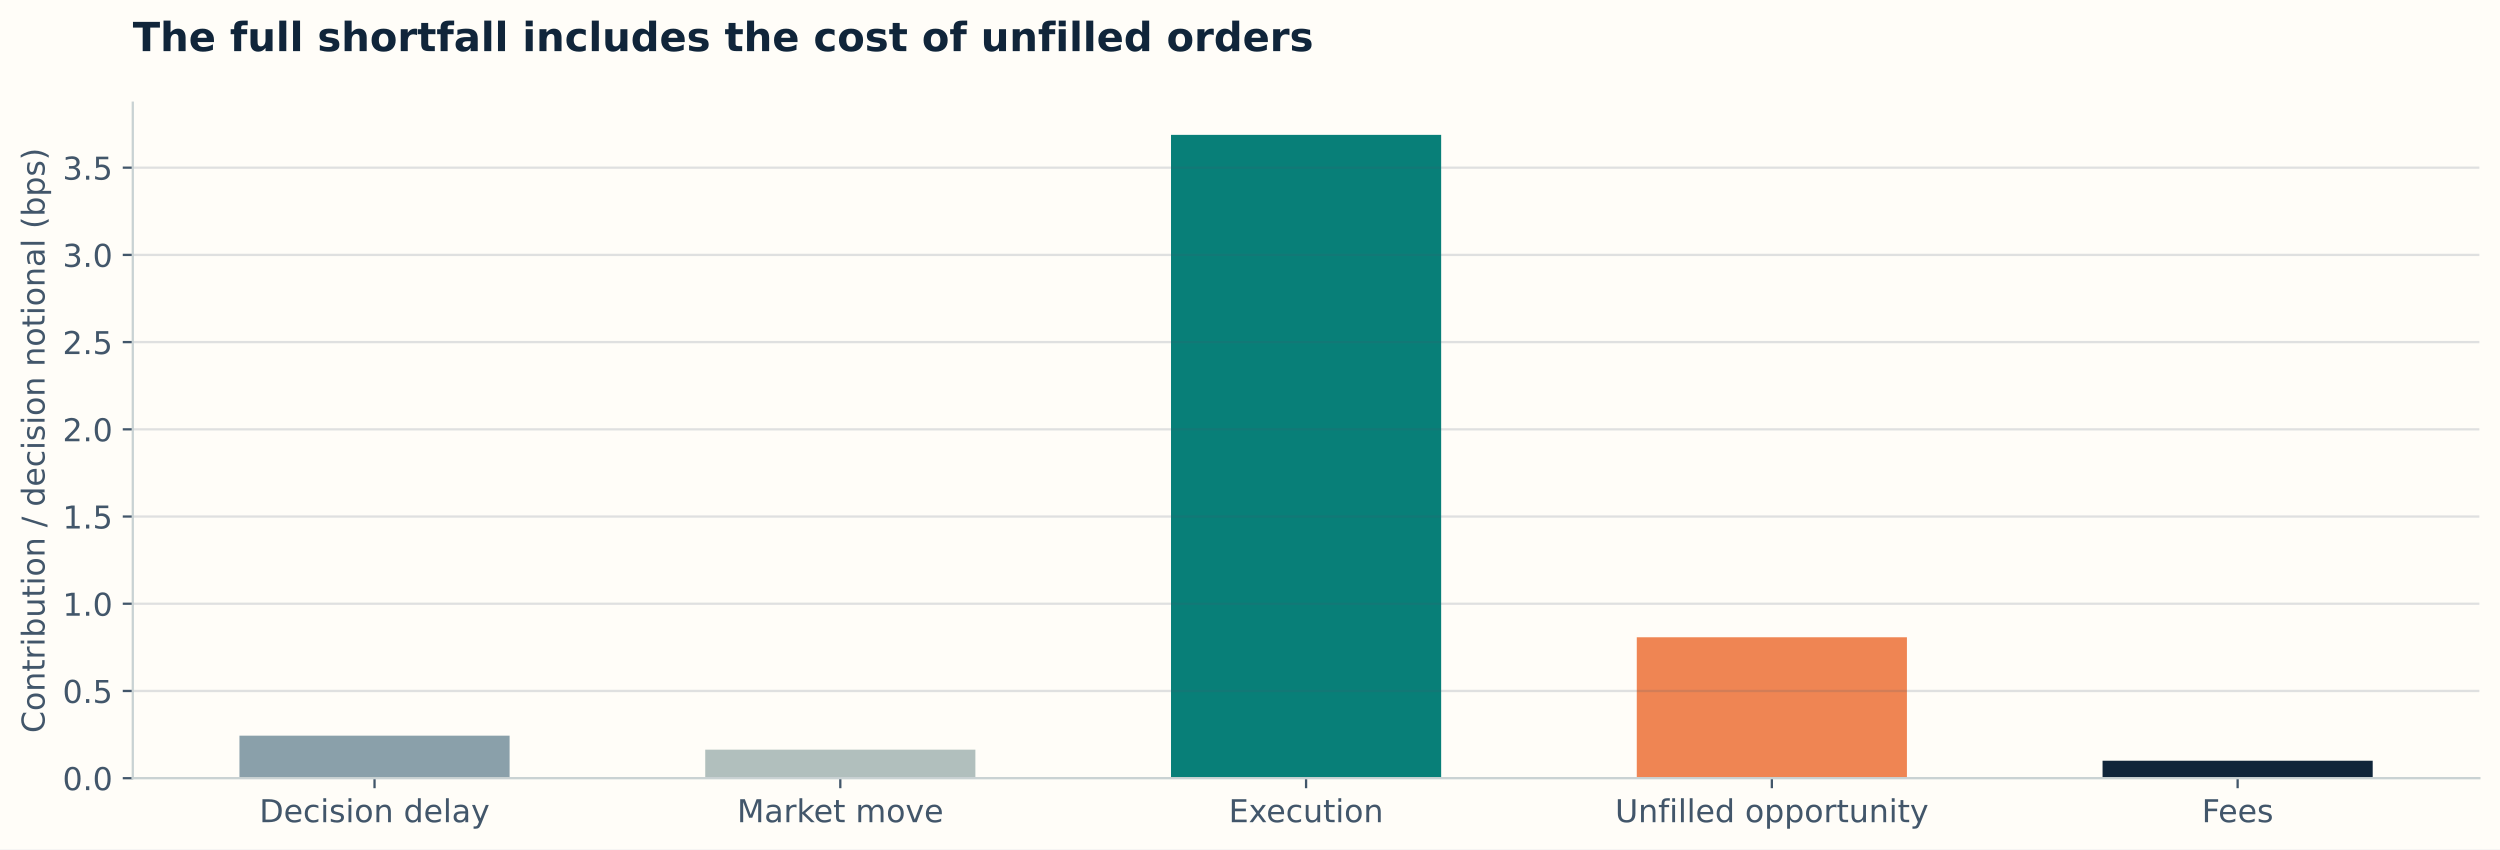
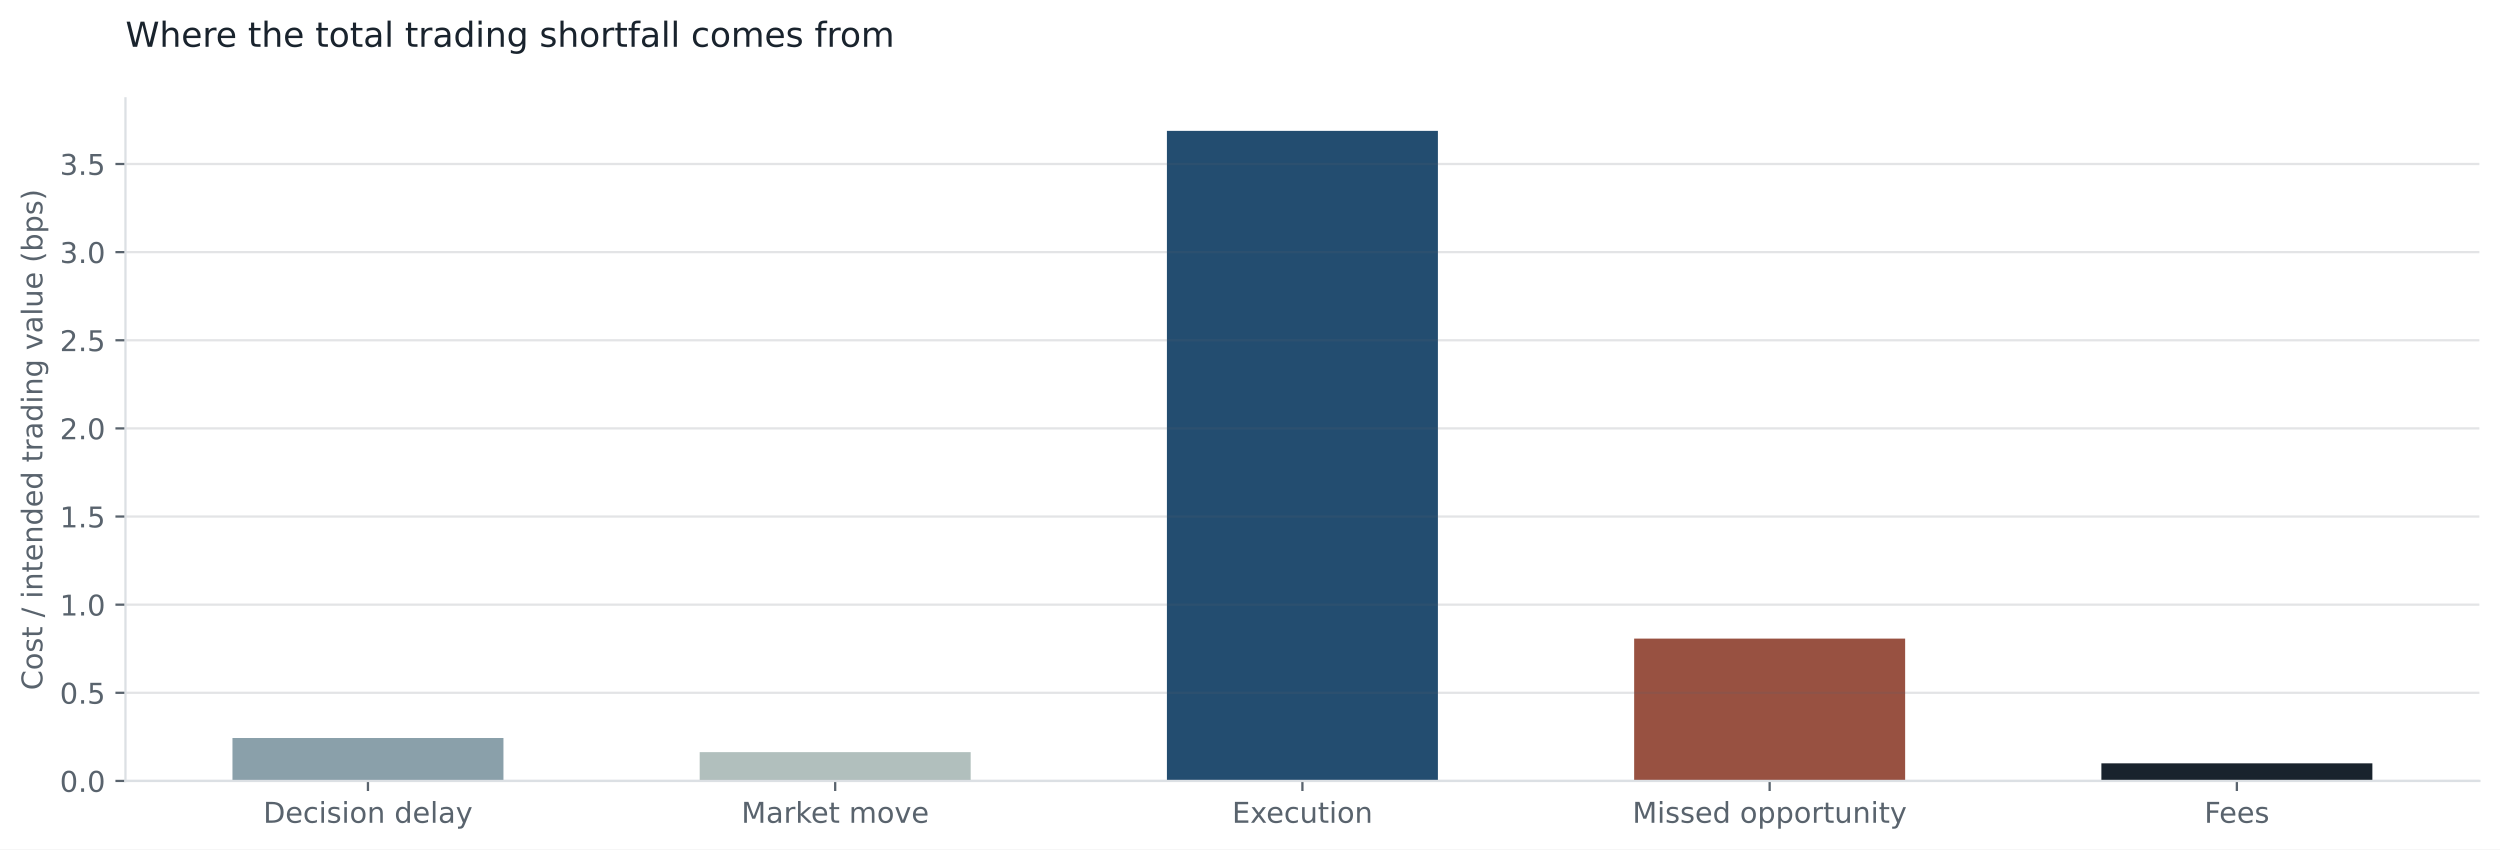
<svg xmlns="http://www.w3.org/2000/svg" xmlns:xlink="http://www.w3.org/1999/xlink" width="872.4pt" height="296.4pt" viewBox="0 0 872.4 296.4" version="1.1">
  <defs>
    <style type="text/css">*{stroke-linejoin: round; stroke-linecap: butt}</style>
  </defs>
  <g id="figure_1">
    <g id="patch_1">
-       <path d="M 0 296.4 L 872.4 296.4 L 872.4 0 L 0 0 z " style="fill: #fffdf8" />
+       <path d="M 0 296.4 L 872.4 296.4 L 872.4 0 L 0 0 z " style="fill: #ffffff" />
    </g>
    <g id="axes_1">
      <g id="patch_2">
-         <path d="M 46.339 271.554 L 865.2 271.554 L 865.2 35.838 L 46.339 35.838 z " style="fill: #fffdf8" />
+         <path d="M 43.781 272.521 L 865.2 272.521 L 865.2 34.318 L 43.781 34.318 z " style="fill: #ffffff" />
      </g>
      <g id="patch_3">
-         <path d="M 83.56 271.554 L 177.832 271.554 L 177.832 256.717 L 83.56 256.717 z " clip-path="url(#p128d250918)" style="fill: #8aa0aa" />
+         <path d="M 81.118 272.521 L 175.684 272.521 L 175.684 257.528 L 81.118 257.528 z " clip-path="url(#pf7c46b57bc)" style="fill: #8aa0aa" />
      </g>
      <g id="patch_4">
-         <path d="M 246.097 271.554 L 340.368 271.554 L 340.368 261.603 L 246.097 261.603 z " clip-path="url(#p128d250918)" style="fill: #b1bfbd" />
+         <path d="M 244.163 272.521 L 338.729 272.521 L 338.729 262.466 L 244.163 262.466 z " clip-path="url(#pf7c46b57bc)" style="fill: #b1bfbd" />
      </g>
      <g id="patch_5">
-         <path d="M 408.634 271.554 L 502.905 271.554 L 502.905 47.062 L 408.634 47.062 z " clip-path="url(#p128d250918)" style="fill: #087f78" />
+         <path d="M 407.207 272.521 L 501.773 272.521 L 501.773 45.661 L 407.207 45.661 z " clip-path="url(#pf7c46b57bc)" style="fill: #234d70" />
      </g>
      <g id="patch_6">
-         <path d="M 571.171 271.554 L 665.442 271.554 L 665.442 222.39 L 571.171 222.39 z " clip-path="url(#p128d250918)" style="fill: #ef8553" />
+         <path d="M 570.252 272.521 L 664.818 272.521 L 664.818 222.839 L 570.252 222.839 z " clip-path="url(#pf7c46b57bc)" style="fill: #985141" />
      </g>
      <g id="patch_7">
-         <path d="M 733.707 271.554 L 827.979 271.554 L 827.979 265.469 L 733.707 265.469 z " clip-path="url(#p128d250918)" style="fill: #10253a" />
+         <path d="M 733.297 272.521 L 827.862 272.521 L 827.862 266.373 L 733.297 266.373 z " clip-path="url(#pf7c46b57bc)" style="fill: #19232d" />
      </g>
      <g id="matplotlib.axis_1">
        <g id="xtick_1">
          <g id="line2d_1">
            <defs>
-               <path id="m8e26d6081c" d="M 0 0 L 0 3.5 " style="stroke: #42566a; stroke-width: 0.8" />
+               <path id="mf56b521e92" d="M 0 0 L 0 3.5 " style="stroke: #59636d; stroke-width: 0.8" />
            </defs>
            <g>
-               <use xlink:href="#m8e26d6081c" x="130.696" y="271.554" style="fill: #42566a; stroke: #42566a; stroke-width: 0.8" />
+               <use xlink:href="#mf56b521e92" x="128.401" y="272.521" style="fill: #59636d; stroke: #59636d; stroke-width: 0.8" />
            </g>
          </g>
          <g id="text_1">
-             <text style="font-size: 11px; font-family: 'DejaVu Sans'; text-anchor: middle; fill: #42566a" x="130.696" y="286.912" transform="rotate(-0 130.6959 286.9119)">Decision delay</text>
+             <text style="font-size: 10px; font-family: 'DejaVu Sans'; text-anchor: middle; fill: #59636d" x="128.401" y="287.12" transform="rotate(-0 128.4014 287.1198)">Decision delay</text>
          </g>
        </g>
        <g id="xtick_2">
          <g id="line2d_2">
            <g>
-               <use xlink:href="#m8e26d6081c" x="293.233" y="271.554" style="fill: #42566a; stroke: #42566a; stroke-width: 0.8" />
+               <use xlink:href="#mf56b521e92" x="291.446" y="272.521" style="fill: #59636d; stroke: #59636d; stroke-width: 0.8" />
            </g>
          </g>
          <g id="text_2">
-             <text style="font-size: 11px; font-family: 'DejaVu Sans'; text-anchor: middle; fill: #42566a" x="293.233" y="286.912" transform="rotate(-0 293.2327 286.9119)">Market move</text>
+             <text style="font-size: 10px; font-family: 'DejaVu Sans'; text-anchor: middle; fill: #59636d" x="291.446" y="287.12" transform="rotate(-0 291.4459 287.1198)">Market move</text>
          </g>
        </g>
        <g id="xtick_3">
          <g id="line2d_3">
            <g>
-               <use xlink:href="#m8e26d6081c" x="455.769" y="271.554" style="fill: #42566a; stroke: #42566a; stroke-width: 0.8" />
+               <use xlink:href="#mf56b521e92" x="454.49" y="272.521" style="fill: #59636d; stroke: #59636d; stroke-width: 0.8" />
            </g>
          </g>
          <g id="text_3">
-             <text style="font-size: 11px; font-family: 'DejaVu Sans'; text-anchor: middle; fill: #42566a" x="455.769" y="286.912" transform="rotate(-0 455.7694 286.9119)">Execution</text>
+             <text style="font-size: 10px; font-family: 'DejaVu Sans'; text-anchor: middle; fill: #59636d" x="454.49" y="287.12" transform="rotate(-0 454.4904 287.1198)">Execution</text>
          </g>
        </g>
        <g id="xtick_4">
          <g id="line2d_4">
            <g>
-               <use xlink:href="#m8e26d6081c" x="618.306" y="271.554" style="fill: #42566a; stroke: #42566a; stroke-width: 0.8" />
+               <use xlink:href="#mf56b521e92" x="617.535" y="272.521" style="fill: #59636d; stroke: #59636d; stroke-width: 0.8" />
            </g>
          </g>
          <g id="text_4">
-             <text style="font-size: 11px; font-family: 'DejaVu Sans'; text-anchor: middle; fill: #42566a" x="618.306" y="286.912" transform="rotate(-0 618.3062 286.9119)">Unfilled opportunity</text>
+             <text style="font-size: 10px; font-family: 'DejaVu Sans'; text-anchor: middle; fill: #59636d" x="617.535" y="287.12" transform="rotate(-0 617.5349 287.1198)">Missed opportunity</text>
          </g>
        </g>
        <g id="xtick_5">
          <g id="line2d_5">
            <g>
-               <use xlink:href="#m8e26d6081c" x="780.843" y="271.554" style="fill: #42566a; stroke: #42566a; stroke-width: 0.8" />
+               <use xlink:href="#mf56b521e92" x="780.579" y="272.521" style="fill: #59636d; stroke: #59636d; stroke-width: 0.8" />
            </g>
          </g>
          <g id="text_5">
-             <text style="font-size: 11px; font-family: 'DejaVu Sans'; text-anchor: middle; fill: #42566a" x="780.843" y="286.912" transform="rotate(-0 780.8429 286.9119)">Fees</text>
+             <text style="font-size: 10px; font-family: 'DejaVu Sans'; text-anchor: middle; fill: #59636d" x="780.579" y="287.12" transform="rotate(-0 780.5794 287.1198)">Fees</text>
          </g>
        </g>
      </g>
      <g id="matplotlib.axis_2">
        <g id="ytick_1">
          <g id="line2d_6">
-             <path d="M 46.339 271.554 L 865.2 271.554 " clip-path="url(#p128d250918)" style="fill: none; stroke: #42566a; stroke-opacity: 0.17; stroke-width: 0.8; stroke-linecap: square" />
+             <path d="M 43.781 272.521 L 865.2 272.521 " clip-path="url(#pf7c46b57bc)" style="fill: none; stroke: #59636d; stroke-opacity: 0.17; stroke-width: 0.8; stroke-linecap: square" />
          </g>
          <g id="line2d_7">
            <defs>
-               <path id="md3e0840128" d="M 0 0 L -3.5 0 " style="stroke: #42566a; stroke-width: 0.8" />
+               <path id="mc7982598e0" d="M 0 0 L -3.5 0 " style="stroke: #59636d; stroke-width: 0.8" />
            </defs>
            <g>
-               <use xlink:href="#md3e0840128" x="46.339" y="271.554" style="fill: #42566a; stroke: #42566a; stroke-width: 0.8" />
+               <use xlink:href="#mc7982598e0" x="43.781" y="272.521" style="fill: #59636d; stroke: #59636d; stroke-width: 0.8" />
            </g>
          </g>
          <g id="text_6">
-             <text style="font-size: 11px; font-family: 'DejaVu Sans'; text-anchor: end; fill: #42566a" x="39.339" y="275.733" transform="rotate(-0 39.33937 275.7327)">0.0</text>
+             <text style="font-size: 10px; font-family: 'DejaVu Sans'; text-anchor: end; fill: #59636d" x="36.781" y="276.321" transform="rotate(-0 36.78125 276.3206)">0.0</text>
          </g>
        </g>
        <g id="ytick_2">
          <g id="line2d_8">
-             <path d="M 46.339 241.119 L 865.2 241.119 " clip-path="url(#p128d250918)" style="fill: none; stroke: #42566a; stroke-opacity: 0.17; stroke-width: 0.8; stroke-linecap: square" />
+             <path d="M 43.781 241.766 L 865.2 241.766 " clip-path="url(#pf7c46b57bc)" style="fill: none; stroke: #59636d; stroke-opacity: 0.17; stroke-width: 0.8; stroke-linecap: square" />
          </g>
          <g id="line2d_9">
            <g>
-               <use xlink:href="#md3e0840128" x="46.339" y="241.119" style="fill: #42566a; stroke: #42566a; stroke-width: 0.8" />
+               <use xlink:href="#mc7982598e0" x="43.781" y="241.766" style="fill: #59636d; stroke: #59636d; stroke-width: 0.8" />
            </g>
          </g>
          <g id="text_7">
-             <text style="font-size: 11px; font-family: 'DejaVu Sans'; text-anchor: end; fill: #42566a" x="39.339" y="245.298" transform="rotate(-0 39.33937 245.2981)">0.5</text>
+             <text style="font-size: 10px; font-family: 'DejaVu Sans'; text-anchor: end; fill: #59636d" x="36.781" y="245.565" transform="rotate(-0 36.78125 245.5648)">0.5</text>
          </g>
        </g>
        <g id="ytick_3">
          <g id="line2d_10">
-             <path d="M 46.339 210.684 L 865.2 210.684 " clip-path="url(#p128d250918)" style="fill: none; stroke: #42566a; stroke-opacity: 0.17; stroke-width: 0.8; stroke-linecap: square" />
+             <path d="M 43.781 211.01 L 865.2 211.01 " clip-path="url(#pf7c46b57bc)" style="fill: none; stroke: #59636d; stroke-opacity: 0.17; stroke-width: 0.8; stroke-linecap: square" />
          </g>
          <g id="line2d_11">
            <g>
-               <use xlink:href="#md3e0840128" x="46.339" y="210.684" style="fill: #42566a; stroke: #42566a; stroke-width: 0.8" />
+               <use xlink:href="#mc7982598e0" x="43.781" y="211.01" style="fill: #59636d; stroke: #59636d; stroke-width: 0.8" />
            </g>
          </g>
          <g id="text_8">
-             <text style="font-size: 11px; font-family: 'DejaVu Sans'; text-anchor: end; fill: #42566a" x="39.339" y="214.863" transform="rotate(-0 39.33937 214.8634)">1.0</text>
+             <text style="font-size: 10px; font-family: 'DejaVu Sans'; text-anchor: end; fill: #59636d" x="36.781" y="214.809" transform="rotate(-0 36.78125 214.8089)">1.0</text>
          </g>
        </g>
        <g id="ytick_4">
          <g id="line2d_12">
-             <path d="M 46.339 180.25 L 865.2 180.25 " clip-path="url(#p128d250918)" style="fill: none; stroke: #42566a; stroke-opacity: 0.17; stroke-width: 0.8; stroke-linecap: square" />
+             <path d="M 43.781 180.254 L 865.2 180.254 " clip-path="url(#pf7c46b57bc)" style="fill: none; stroke: #59636d; stroke-opacity: 0.17; stroke-width: 0.8; stroke-linecap: square" />
          </g>
          <g id="line2d_13">
            <g>
-               <use xlink:href="#md3e0840128" x="46.339" y="180.25" style="fill: #42566a; stroke: #42566a; stroke-width: 0.8" />
+               <use xlink:href="#mc7982598e0" x="43.781" y="180.254" style="fill: #59636d; stroke: #59636d; stroke-width: 0.8" />
            </g>
          </g>
          <g id="text_9">
-             <text style="font-size: 11px; font-family: 'DejaVu Sans'; text-anchor: end; fill: #42566a" x="39.339" y="184.429" transform="rotate(-0 39.33937 184.4288)">1.5</text>
+             <text style="font-size: 10px; font-family: 'DejaVu Sans'; text-anchor: end; fill: #59636d" x="36.781" y="184.053" transform="rotate(-0 36.78125 184.0531)">1.5</text>
          </g>
        </g>
        <g id="ytick_5">
          <g id="line2d_14">
-             <path d="M 46.339 149.815 L 865.2 149.815 " clip-path="url(#p128d250918)" style="fill: none; stroke: #42566a; stroke-opacity: 0.17; stroke-width: 0.8; stroke-linecap: square" />
+             <path d="M 43.781 149.498 L 865.2 149.498 " clip-path="url(#pf7c46b57bc)" style="fill: none; stroke: #59636d; stroke-opacity: 0.17; stroke-width: 0.8; stroke-linecap: square" />
          </g>
          <g id="line2d_15">
            <g>
-               <use xlink:href="#md3e0840128" x="46.339" y="149.815" style="fill: #42566a; stroke: #42566a; stroke-width: 0.8" />
+               <use xlink:href="#mc7982598e0" x="43.781" y="149.498" style="fill: #59636d; stroke: #59636d; stroke-width: 0.8" />
            </g>
          </g>
          <g id="text_10">
-             <text style="font-size: 11px; font-family: 'DejaVu Sans'; text-anchor: end; fill: #42566a" x="39.339" y="153.994" transform="rotate(-0 39.33937 153.9941)">2.0</text>
+             <text style="font-size: 10px; font-family: 'DejaVu Sans'; text-anchor: end; fill: #59636d" x="36.781" y="153.297" transform="rotate(-0 36.78125 153.2973)">2.0</text>
          </g>
        </g>
        <g id="ytick_6">
          <g id="line2d_16">
-             <path d="M 46.339 119.38 L 865.2 119.38 " clip-path="url(#p128d250918)" style="fill: none; stroke: #42566a; stroke-opacity: 0.17; stroke-width: 0.8; stroke-linecap: square" />
+             <path d="M 43.781 118.742 L 865.2 118.742 " clip-path="url(#pf7c46b57bc)" style="fill: none; stroke: #59636d; stroke-opacity: 0.17; stroke-width: 0.8; stroke-linecap: square" />
          </g>
          <g id="line2d_17">
            <g>
-               <use xlink:href="#md3e0840128" x="46.339" y="119.38" style="fill: #42566a; stroke: #42566a; stroke-width: 0.8" />
+               <use xlink:href="#mc7982598e0" x="43.781" y="118.742" style="fill: #59636d; stroke: #59636d; stroke-width: 0.8" />
            </g>
          </g>
          <g id="text_11">
-             <text style="font-size: 11px; font-family: 'DejaVu Sans'; text-anchor: end; fill: #42566a" x="39.339" y="123.559" transform="rotate(-0 39.33937 123.5594)">2.5</text>
+             <text style="font-size: 10px; font-family: 'DejaVu Sans'; text-anchor: end; fill: #59636d" x="36.781" y="122.541" transform="rotate(-0 36.78125 122.5414)">2.5</text>
          </g>
        </g>
        <g id="ytick_7">
          <g id="line2d_18">
-             <path d="M 46.339 88.946 L 865.2 88.946 " clip-path="url(#p128d250918)" style="fill: none; stroke: #42566a; stroke-opacity: 0.17; stroke-width: 0.8; stroke-linecap: square" />
+             <path d="M 43.781 87.986 L 865.2 87.986 " clip-path="url(#pf7c46b57bc)" style="fill: none; stroke: #59636d; stroke-opacity: 0.17; stroke-width: 0.8; stroke-linecap: square" />
          </g>
          <g id="line2d_19">
            <g>
-               <use xlink:href="#md3e0840128" x="46.339" y="88.946" style="fill: #42566a; stroke: #42566a; stroke-width: 0.8" />
+               <use xlink:href="#mc7982598e0" x="43.781" y="87.986" style="fill: #59636d; stroke: #59636d; stroke-width: 0.8" />
            </g>
          </g>
          <g id="text_12">
-             <text style="font-size: 11px; font-family: 'DejaVu Sans'; text-anchor: end; fill: #42566a" x="39.339" y="93.125" transform="rotate(-0 39.33937 93.12478)">3.0</text>
+             <text style="font-size: 10px; font-family: 'DejaVu Sans'; text-anchor: end; fill: #59636d" x="36.781" y="91.786" transform="rotate(-0 36.78125 91.78562)">3.0</text>
          </g>
        </g>
        <g id="ytick_8">
          <g id="line2d_20">
-             <path d="M 46.339 58.511 L 865.2 58.511 " clip-path="url(#p128d250918)" style="fill: none; stroke: #42566a; stroke-opacity: 0.17; stroke-width: 0.8; stroke-linecap: square" />
+             <path d="M 43.781 57.231 L 865.2 57.231 " clip-path="url(#pf7c46b57bc)" style="fill: none; stroke: #59636d; stroke-opacity: 0.17; stroke-width: 0.8; stroke-linecap: square" />
          </g>
          <g id="line2d_21">
            <g>
-               <use xlink:href="#md3e0840128" x="46.339" y="58.511" style="fill: #42566a; stroke: #42566a; stroke-width: 0.8" />
+               <use xlink:href="#mc7982598e0" x="43.781" y="57.231" style="fill: #59636d; stroke: #59636d; stroke-width: 0.8" />
            </g>
          </g>
          <g id="text_13">
-             <text style="font-size: 11px; font-family: 'DejaVu Sans'; text-anchor: end; fill: #42566a" x="39.339" y="62.69" transform="rotate(-0 39.33937 62.69012)">3.5</text>
+             <text style="font-size: 10px; font-family: 'DejaVu Sans'; text-anchor: end; fill: #59636d" x="36.781" y="61.03" transform="rotate(-0 36.78125 61.02978)">3.5</text>
          </g>
        </g>
        <g id="text_14">
-           <text style="font-size: 11px; font-family: 'DejaVu Sans'; text-anchor: middle; fill: #42566a" x="15.558" y="153.696" transform="rotate(-90 15.55828 153.6957)">Contribution / decision notional (bps)</text>
+           <text style="font-size: 10px; font-family: 'DejaVu Sans'; text-anchor: middle; fill: #59636d" x="14.798" y="153.42" transform="rotate(-90 14.79844 153.4198)">Cost / intended trading value (bps)</text>
        </g>
      </g>
      <g id="patch_8">
-         <path d="M 46.339 271.554 L 46.339 35.838 " style="fill: none; stroke: #c9d2d3; stroke-width: 0.8; stroke-linejoin: miter; stroke-linecap: square" />
+         <path d="M 43.781 272.521 L 43.781 34.318 " style="fill: none; stroke: #dce0e4; stroke-width: 0.8; stroke-linejoin: miter; stroke-linecap: square" />
      </g>
      <g id="patch_9">
-         <path d="M 46.339 271.554 L 865.2 271.554 " style="fill: none; stroke: #c9d2d3; stroke-width: 0.8; stroke-linejoin: miter; stroke-linecap: square" />
+         <path d="M 43.781 272.521 L 865.2 272.521 " style="fill: none; stroke: #dce0e4; stroke-width: 0.8; stroke-linejoin: miter; stroke-linecap: square" />
      </g>
      <g id="text_15">
-         <text style="font-weight: 700; font-size: 14px; font-family: 'DejaVu Sans'; text-anchor: start; fill: #10253a" x="46.339" y="17.838" transform="rotate(-0 46.33937 17.83781)">The full shortfall includes the cost of unfilled orders</text>
+         <text style="font-size: 12px; font-family: 'DejaVu Sans'; text-anchor: start; fill: #19232d" x="43.781" y="16.318" transform="rotate(-0 43.78125 16.31812)">Where the total trading shortfall comes from</text>
      </g>
    </g>
  </g>
  <defs>
-     <clipPath id="p128d250918">
-       <rect x="46.339" y="35.838" width="818.86" height="235.716" />
+     <clipPath id="pf7c46b57bc">
+       <rect x="43.781" y="34.318" width="821.418" height="238.203" />
    </clipPath>
  </defs>
</svg>
